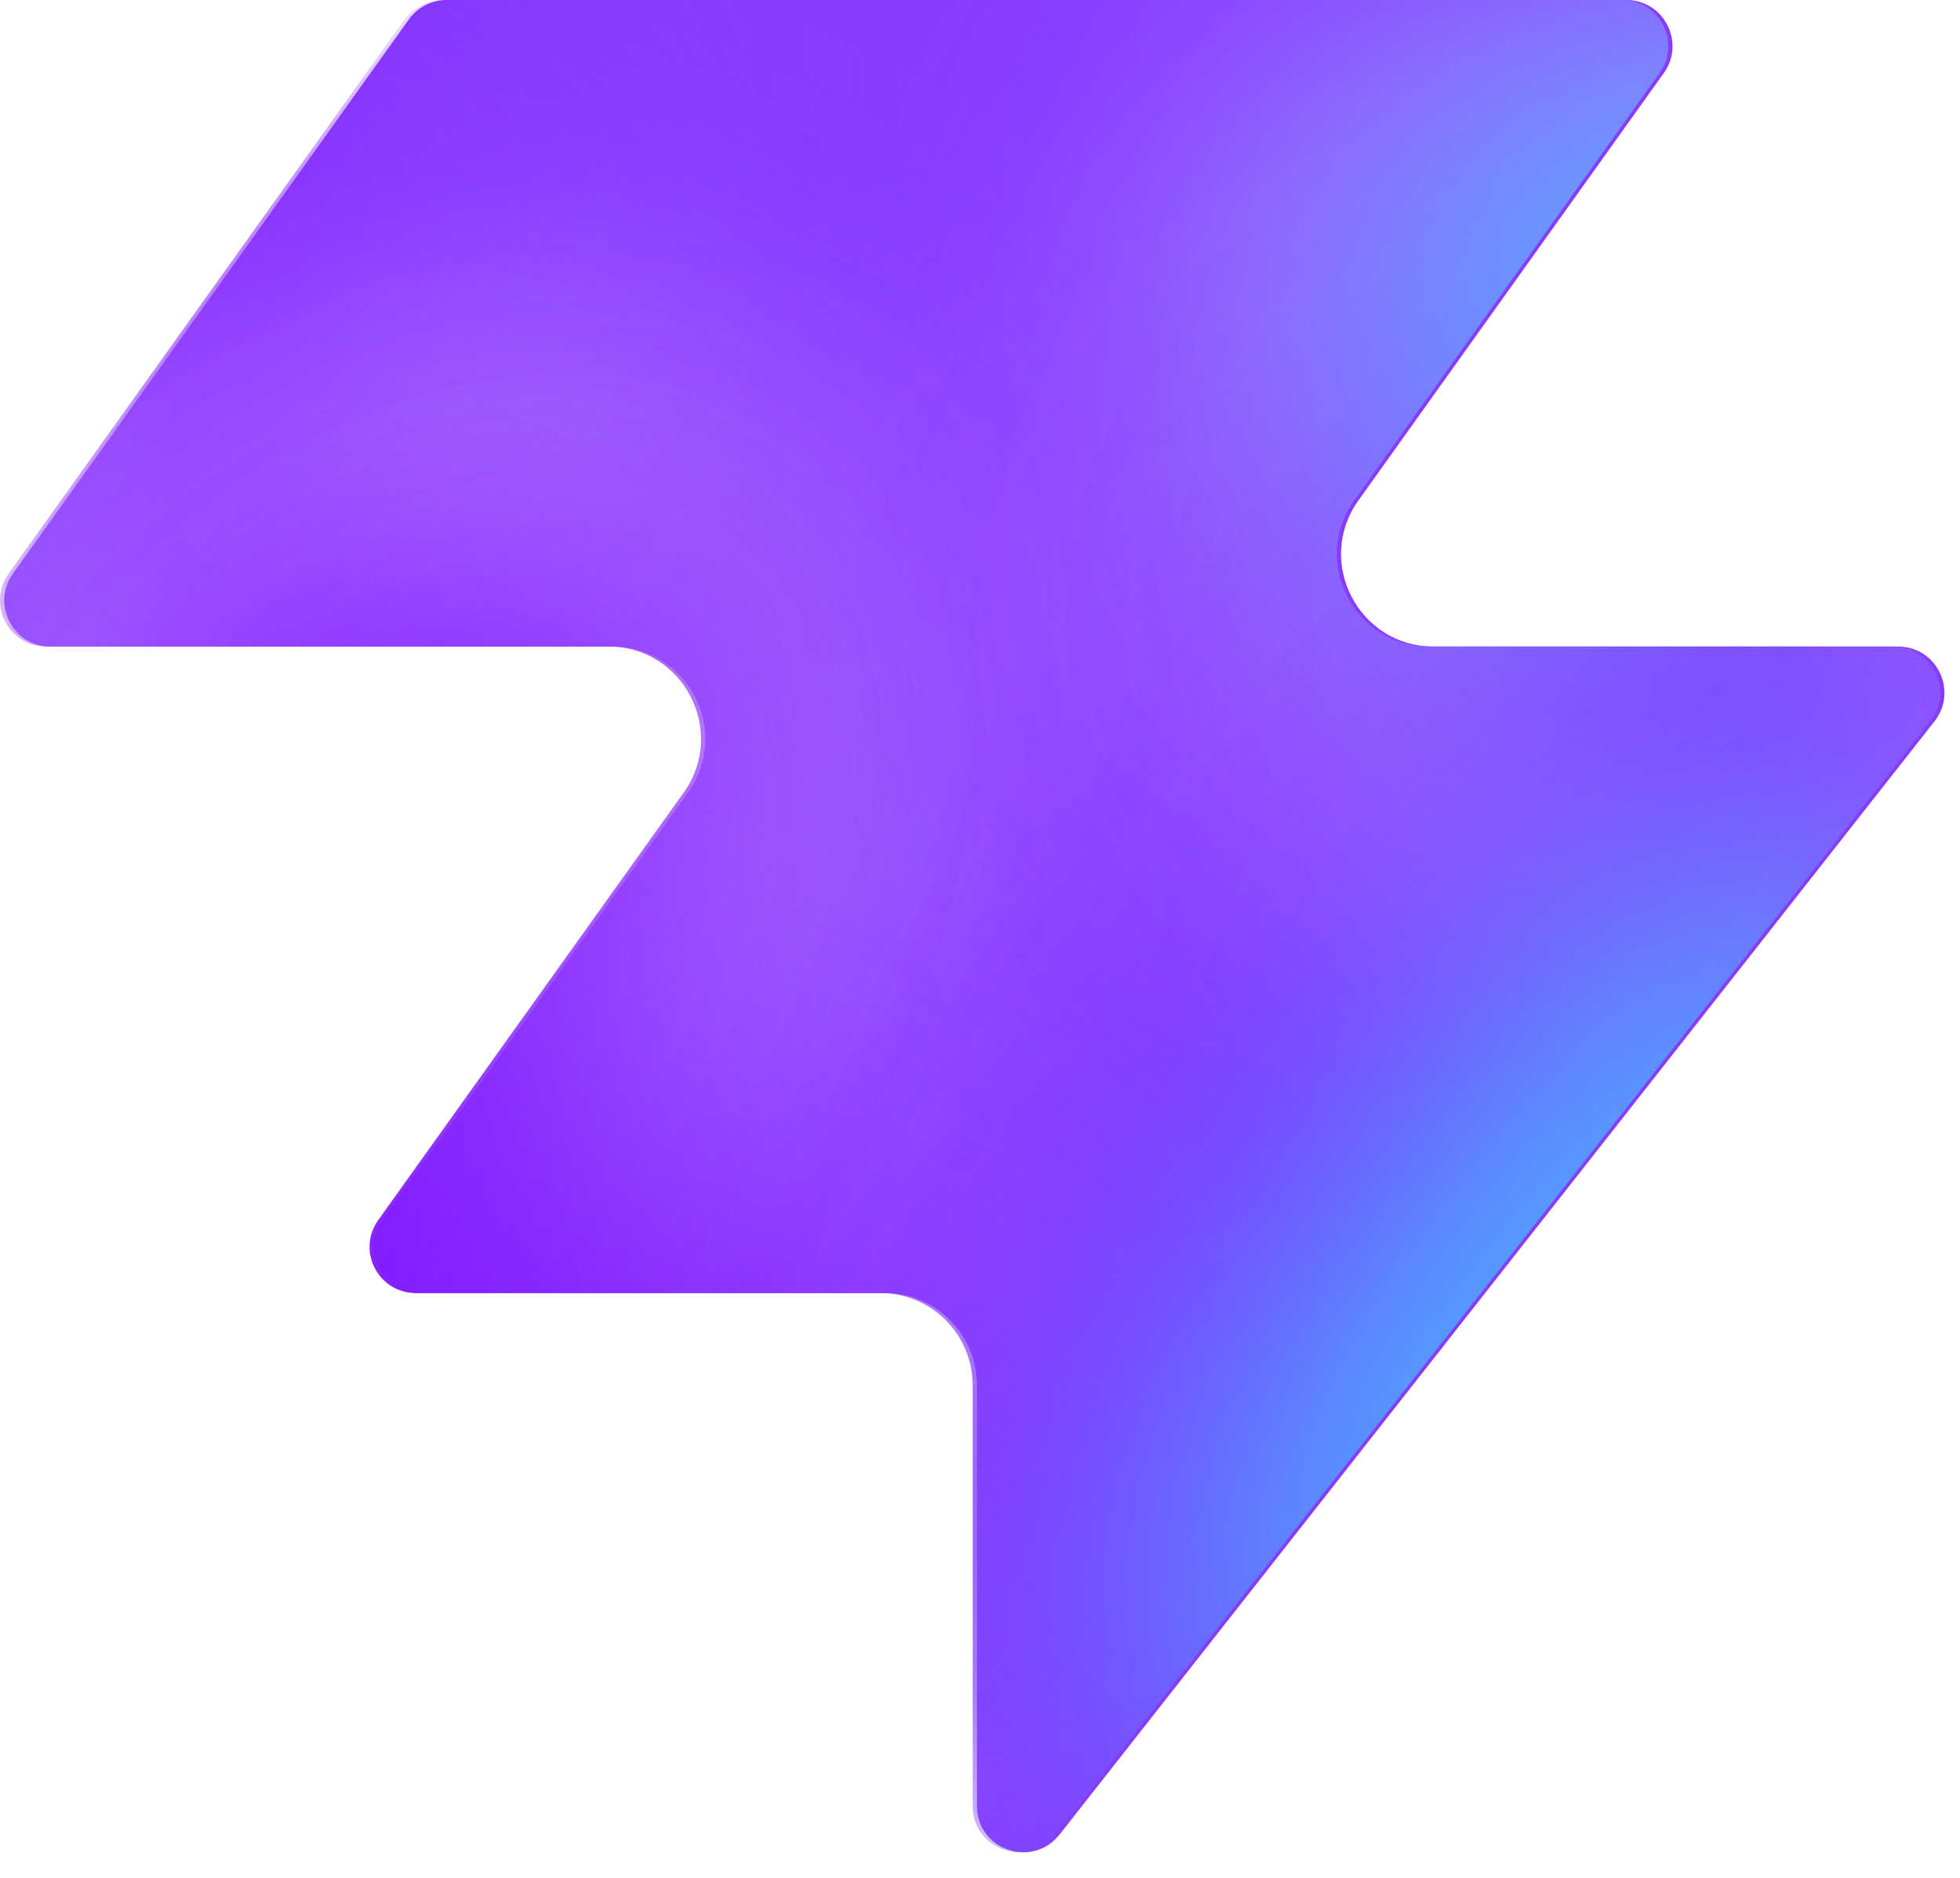
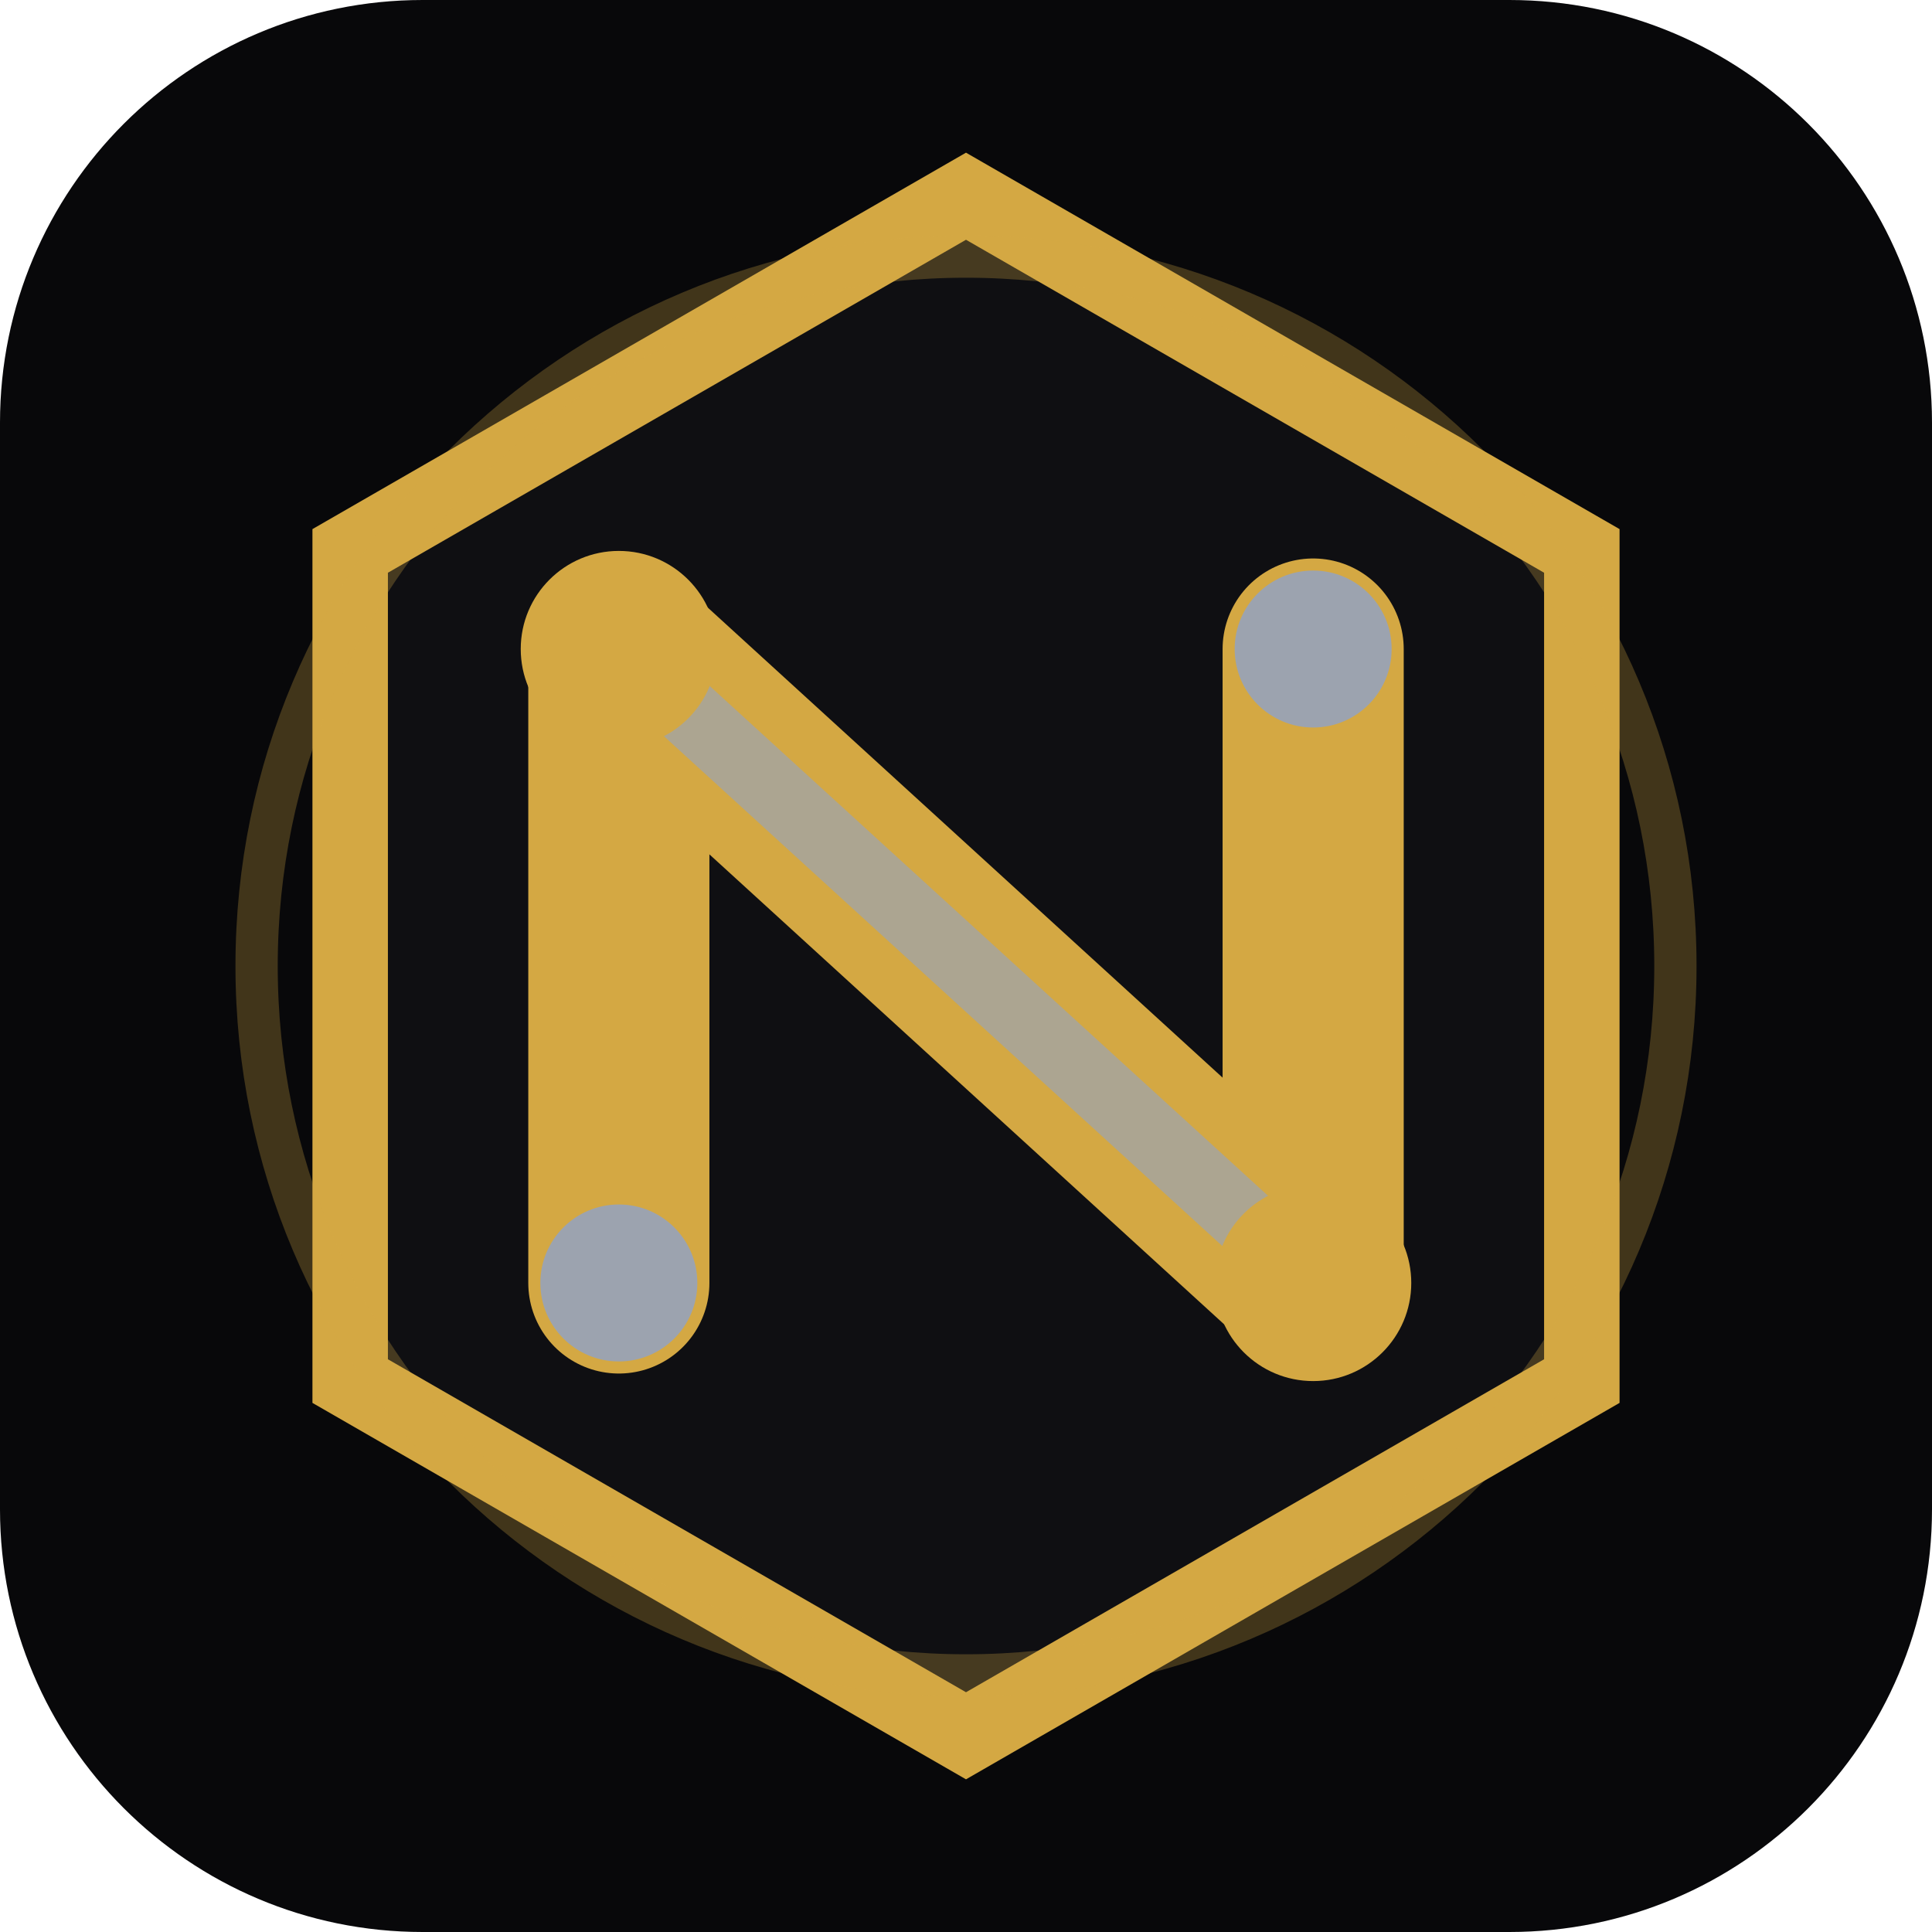
- <svg xmlns="http://www.w3.org/2000/svg" width="48" height="46" fill="none" viewBox="0 0 48 46">
-   <path fill="#863bff" d="M25.946 44.938c-.664.845-2.021.375-2.021-.698V33.937a2.26 2.26 0 0 0-2.262-2.262H10.287c-.92 0-1.456-1.04-.92-1.788l7.48-10.471c1.07-1.497 0-3.578-1.842-3.578H1.237c-.92 0-1.456-1.04-.92-1.788L10.013.474c.214-.297.556-.474.92-.474h28.894c.92 0 1.456 1.04.92 1.788l-7.48 10.471c-1.07 1.498 0 3.579 1.842 3.579h11.377c.943 0 1.473 1.088.89 1.83L25.947 44.94z" style="fill:#863bff;fill:color(display-p3 .525 .23 1);fill-opacity:1" />
-   <mask id="a" width="48" height="46" x="0" y="0" maskUnits="userSpaceOnUse" style="mask-type:alpha">
-     <path fill="#000" d="M25.842 44.938c-.664.844-2.021.375-2.021-.698V33.937a2.26 2.26 0 0 0-2.262-2.262H10.183c-.92 0-1.456-1.04-.92-1.788l7.48-10.471c1.07-1.498 0-3.579-1.842-3.579H1.133c-.92 0-1.456-1.04-.92-1.787L9.91.473c.214-.297.556-.474.92-.474h28.894c.92 0 1.456 1.04.92 1.788l-7.48 10.471c-1.07 1.498 0 3.578 1.842 3.578h11.377c.943 0 1.473 1.088.89 1.832L25.843 44.94z" style="fill:#000;fill-opacity:1" />
-   </mask>
-   <g mask="url(#a)">
-     <g filter="url(#b)">
-       <ellipse cx="5.508" cy="14.704" fill="#ede6ff" rx="5.508" ry="14.704" style="fill:#ede6ff;fill:color(display-p3 .927 .903 1);fill-opacity:1" transform="matrix(.00324 1 1 -.00324 -4.47 31.516)" />
-     </g>
-     <g filter="url(#c)">
-       <ellipse cx="10.399" cy="29.851" fill="#ede6ff" rx="10.399" ry="29.851" style="fill:#ede6ff;fill:color(display-p3 .927 .903 1);fill-opacity:1" transform="matrix(.00324 1 1 -.00324 -39.328 7.883)" />
-     </g>
-     <g filter="url(#d)">
-       <ellipse cx="5.508" cy="30.487" fill="#7e14ff" rx="5.508" ry="30.487" style="fill:#7e14ff;fill:color(display-p3 .492 .077 1);fill-opacity:1" transform="rotate(89.814 -25.913 -14.639)scale(1 -1)" />
-     </g>
-     <g filter="url(#e)">
-       <ellipse cx="5.508" cy="30.599" fill="#7e14ff" rx="5.508" ry="30.599" style="fill:#7e14ff;fill:color(display-p3 .492 .077 1);fill-opacity:1" transform="rotate(89.814 -32.644 -3.334)scale(1 -1)" />
-     </g>
-     <g filter="url(#f)">
-       <ellipse cx="5.508" cy="30.599" fill="#7e14ff" rx="5.508" ry="30.599" style="fill:#7e14ff;fill:color(display-p3 .492 .077 1);fill-opacity:1" transform="matrix(.00324 1 1 -.00324 -34.34 30.47)" />
-     </g>
-     <g filter="url(#g)">
-       <ellipse cx="14.072" cy="22.078" fill="#ede6ff" rx="14.072" ry="22.078" style="fill:#ede6ff;fill:color(display-p3 .927 .903 1);fill-opacity:1" transform="rotate(93.35 24.506 48.493)scale(-1 1)" />
-     </g>
-     <g filter="url(#h)">
-       <ellipse cx="3.47" cy="21.501" fill="#7e14ff" rx="3.47" ry="21.501" style="fill:#7e14ff;fill:color(display-p3 .492 .077 1);fill-opacity:1" transform="rotate(89.009 28.708 47.59)scale(-1 1)" />
-     </g>
-     <g filter="url(#i)">
-       <ellipse cx="3.47" cy="21.501" fill="#7e14ff" rx="3.47" ry="21.501" style="fill:#7e14ff;fill:color(display-p3 .492 .077 1);fill-opacity:1" transform="rotate(89.009 28.708 47.59)scale(-1 1)" />
-     </g>
-     <g filter="url(#j)">
-       <ellipse cx=".387" cy="8.972" fill="#7e14ff" rx="4.407" ry="29.108" style="fill:#7e14ff;fill:color(display-p3 .492 .077 1);fill-opacity:1" transform="rotate(39.51 .387 8.972)" />
-     </g>
-     <g filter="url(#k)">
-       <ellipse cx="47.523" cy="-6.092" fill="#7e14ff" rx="4.407" ry="29.108" style="fill:#7e14ff;fill:color(display-p3 .492 .077 1);fill-opacity:1" transform="rotate(37.892 47.523 -6.092)" />
-     </g>
-     <g filter="url(#l)">
-       <ellipse cx="41.412" cy="6.333" fill="#47bfff" rx="5.971" ry="9.665" style="fill:#47bfff;fill:color(display-p3 .28 .748 1);fill-opacity:1" transform="rotate(37.892 41.412 6.333)" />
-     </g>
-     <g filter="url(#m)">
-       <ellipse cx="-1.879" cy="38.332" fill="#7e14ff" rx="4.407" ry="29.108" style="fill:#7e14ff;fill:color(display-p3 .492 .077 1);fill-opacity:1" transform="rotate(37.892 -1.88 38.332)" />
-     </g>
-     <g filter="url(#n)">
-       <ellipse cx="-1.879" cy="38.332" fill="#7e14ff" rx="4.407" ry="29.108" style="fill:#7e14ff;fill:color(display-p3 .492 .077 1);fill-opacity:1" transform="rotate(37.892 -1.88 38.332)" />
-     </g>
-     <g filter="url(#o)">
-       <ellipse cx="35.651" cy="29.907" fill="#7e14ff" rx="4.407" ry="29.108" style="fill:#7e14ff;fill:color(display-p3 .492 .077 1);fill-opacity:1" transform="rotate(37.892 35.651 29.907)" />
-     </g>
-     <g filter="url(#p)">
-       <ellipse cx="38.418" cy="32.4" fill="#47bfff" rx="5.971" ry="15.297" style="fill:#47bfff;fill:color(display-p3 .28 .748 1);fill-opacity:1" transform="rotate(37.892 38.418 32.4)" />
-     </g>
-   </g>
-   <defs>
-     <filter id="b" width="60.045" height="41.654" x="-19.77" y="16.149" color-interpolation-filters="sRGB" filterUnits="userSpaceOnUse">
-       <feFlood flood-opacity="0" result="BackgroundImageFix" />
-       <feBlend in="SourceGraphic" in2="BackgroundImageFix" result="shape" />
-       <feGaussianBlur result="effect1_foregroundBlur_2002_17158" stdDeviation="7.659" />
-     </filter>
-     <filter id="c" width="90.34" height="51.437" x="-54.613" y="-7.533" color-interpolation-filters="sRGB" filterUnits="userSpaceOnUse">
-       <feFlood flood-opacity="0" result="BackgroundImageFix" />
-       <feBlend in="SourceGraphic" in2="BackgroundImageFix" result="shape" />
-       <feGaussianBlur result="effect1_foregroundBlur_2002_17158" stdDeviation="7.659" />
-     </filter>
-     <filter id="d" width="79.355" height="29.4" x="-49.64" y="2.03" color-interpolation-filters="sRGB" filterUnits="userSpaceOnUse">
-       <feFlood flood-opacity="0" result="BackgroundImageFix" />
-       <feBlend in="SourceGraphic" in2="BackgroundImageFix" result="shape" />
-       <feGaussianBlur result="effect1_foregroundBlur_2002_17158" stdDeviation="4.596" />
-     </filter>
-     <filter id="e" width="79.579" height="29.4" x="-45.045" y="20.029" color-interpolation-filters="sRGB" filterUnits="userSpaceOnUse">
-       <feFlood flood-opacity="0" result="BackgroundImageFix" />
-       <feBlend in="SourceGraphic" in2="BackgroundImageFix" result="shape" />
-       <feGaussianBlur result="effect1_foregroundBlur_2002_17158" stdDeviation="4.596" />
-     </filter>
-     <filter id="f" width="79.579" height="29.4" x="-43.513" y="21.178" color-interpolation-filters="sRGB" filterUnits="userSpaceOnUse">
-       <feFlood flood-opacity="0" result="BackgroundImageFix" />
-       <feBlend in="SourceGraphic" in2="BackgroundImageFix" result="shape" />
-       <feGaussianBlur result="effect1_foregroundBlur_2002_17158" stdDeviation="4.596" />
-     </filter>
-     <filter id="g" width="74.749" height="58.852" x="15.756" y="-17.901" color-interpolation-filters="sRGB" filterUnits="userSpaceOnUse">
-       <feFlood flood-opacity="0" result="BackgroundImageFix" />
-       <feBlend in="SourceGraphic" in2="BackgroundImageFix" result="shape" />
-       <feGaussianBlur result="effect1_foregroundBlur_2002_17158" stdDeviation="7.659" />
-     </filter>
-     <filter id="h" width="61.377" height="25.362" x="23.548" y="2.284" color-interpolation-filters="sRGB" filterUnits="userSpaceOnUse">
-       <feFlood flood-opacity="0" result="BackgroundImageFix" />
-       <feBlend in="SourceGraphic" in2="BackgroundImageFix" result="shape" />
-       <feGaussianBlur result="effect1_foregroundBlur_2002_17158" stdDeviation="4.596" />
-     </filter>
-     <filter id="i" width="61.377" height="25.362" x="23.548" y="2.284" color-interpolation-filters="sRGB" filterUnits="userSpaceOnUse">
-       <feFlood flood-opacity="0" result="BackgroundImageFix" />
-       <feBlend in="SourceGraphic" in2="BackgroundImageFix" result="shape" />
-       <feGaussianBlur result="effect1_foregroundBlur_2002_17158" stdDeviation="4.596" />
-     </filter>
-     <filter id="j" width="56.045" height="63.649" x="-27.636" y="-22.853" color-interpolation-filters="sRGB" filterUnits="userSpaceOnUse">
-       <feFlood flood-opacity="0" result="BackgroundImageFix" />
-       <feBlend in="SourceGraphic" in2="BackgroundImageFix" result="shape" />
-       <feGaussianBlur result="effect1_foregroundBlur_2002_17158" stdDeviation="4.596" />
-     </filter>
-     <filter id="k" width="54.814" height="64.646" x="20.116" y="-38.415" color-interpolation-filters="sRGB" filterUnits="userSpaceOnUse">
-       <feFlood flood-opacity="0" result="BackgroundImageFix" />
-       <feBlend in="SourceGraphic" in2="BackgroundImageFix" result="shape" />
-       <feGaussianBlur result="effect1_foregroundBlur_2002_17158" stdDeviation="4.596" />
-     </filter>
-     <filter id="l" width="33.541" height="35.313" x="24.641" y="-11.323" color-interpolation-filters="sRGB" filterUnits="userSpaceOnUse">
-       <feFlood flood-opacity="0" result="BackgroundImageFix" />
-       <feBlend in="SourceGraphic" in2="BackgroundImageFix" result="shape" />
-       <feGaussianBlur result="effect1_foregroundBlur_2002_17158" stdDeviation="4.596" />
-     </filter>
-     <filter id="m" width="54.814" height="64.646" x="-29.286" y="6.009" color-interpolation-filters="sRGB" filterUnits="userSpaceOnUse">
-       <feFlood flood-opacity="0" result="BackgroundImageFix" />
-       <feBlend in="SourceGraphic" in2="BackgroundImageFix" result="shape" />
-       <feGaussianBlur result="effect1_foregroundBlur_2002_17158" stdDeviation="4.596" />
-     </filter>
-     <filter id="n" width="54.814" height="64.646" x="-29.286" y="6.009" color-interpolation-filters="sRGB" filterUnits="userSpaceOnUse">
-       <feFlood flood-opacity="0" result="BackgroundImageFix" />
-       <feBlend in="SourceGraphic" in2="BackgroundImageFix" result="shape" />
-       <feGaussianBlur result="effect1_foregroundBlur_2002_17158" stdDeviation="4.596" />
-     </filter>
-     <filter id="o" width="54.814" height="64.646" x="8.244" y="-2.416" color-interpolation-filters="sRGB" filterUnits="userSpaceOnUse">
-       <feFlood flood-opacity="0" result="BackgroundImageFix" />
-       <feBlend in="SourceGraphic" in2="BackgroundImageFix" result="shape" />
-       <feGaussianBlur result="effect1_foregroundBlur_2002_17158" stdDeviation="4.596" />
-     </filter>
-     <filter id="p" width="39.409" height="43.623" x="18.713" y="10.588" color-interpolation-filters="sRGB" filterUnits="userSpaceOnUse">
-       <feFlood flood-opacity="0" result="BackgroundImageFix" />
-       <feBlend in="SourceGraphic" in2="BackgroundImageFix" result="shape" />
-       <feGaussianBlur result="effect1_foregroundBlur_2002_17158" stdDeviation="4.596" />
-     </filter>
-   </defs>
+ <svg xmlns="http://www.w3.org/2000/svg" width="64" height="64" viewBox="0 0 64 64" role="img" aria-labelledby="title">
+   <rect width="64" height="64" rx="14" fill="#08080a" />
+   <path d="M32 6.5 52.4 18.25v27.5L32 57.5 11.6 45.75v-27.5L32 6.5Z" fill="#0f0f12" stroke="#d4a843" stroke-width="2.5" />
+   <path d="M20.5 42.5v-21L43.5 42.5v-21" fill="none" stroke="#d4a843" stroke-width="6" stroke-linecap="round" stroke-linejoin="round" />
+   <path d="M20.5 21.5 43.5 42.5" fill="none" stroke="#9ca3af" stroke-width="2.25" stroke-linecap="round" opacity=".72" />
+   <circle cx="32" cy="32" r="23.5" fill="none" stroke="#d4a843" stroke-width="1.4" opacity=".28" />
+   <circle cx="20.5" cy="21.5" r="3.25" fill="#d4a843" />
+   <circle cx="43.5" cy="42.5" r="3.25" fill="#d4a843" />
+   <circle cx="43.5" cy="21.5" r="2.6" fill="#9ca3af" />
+   <circle cx="20.5" cy="42.5" r="2.6" fill="#9ca3af" />
</svg>
